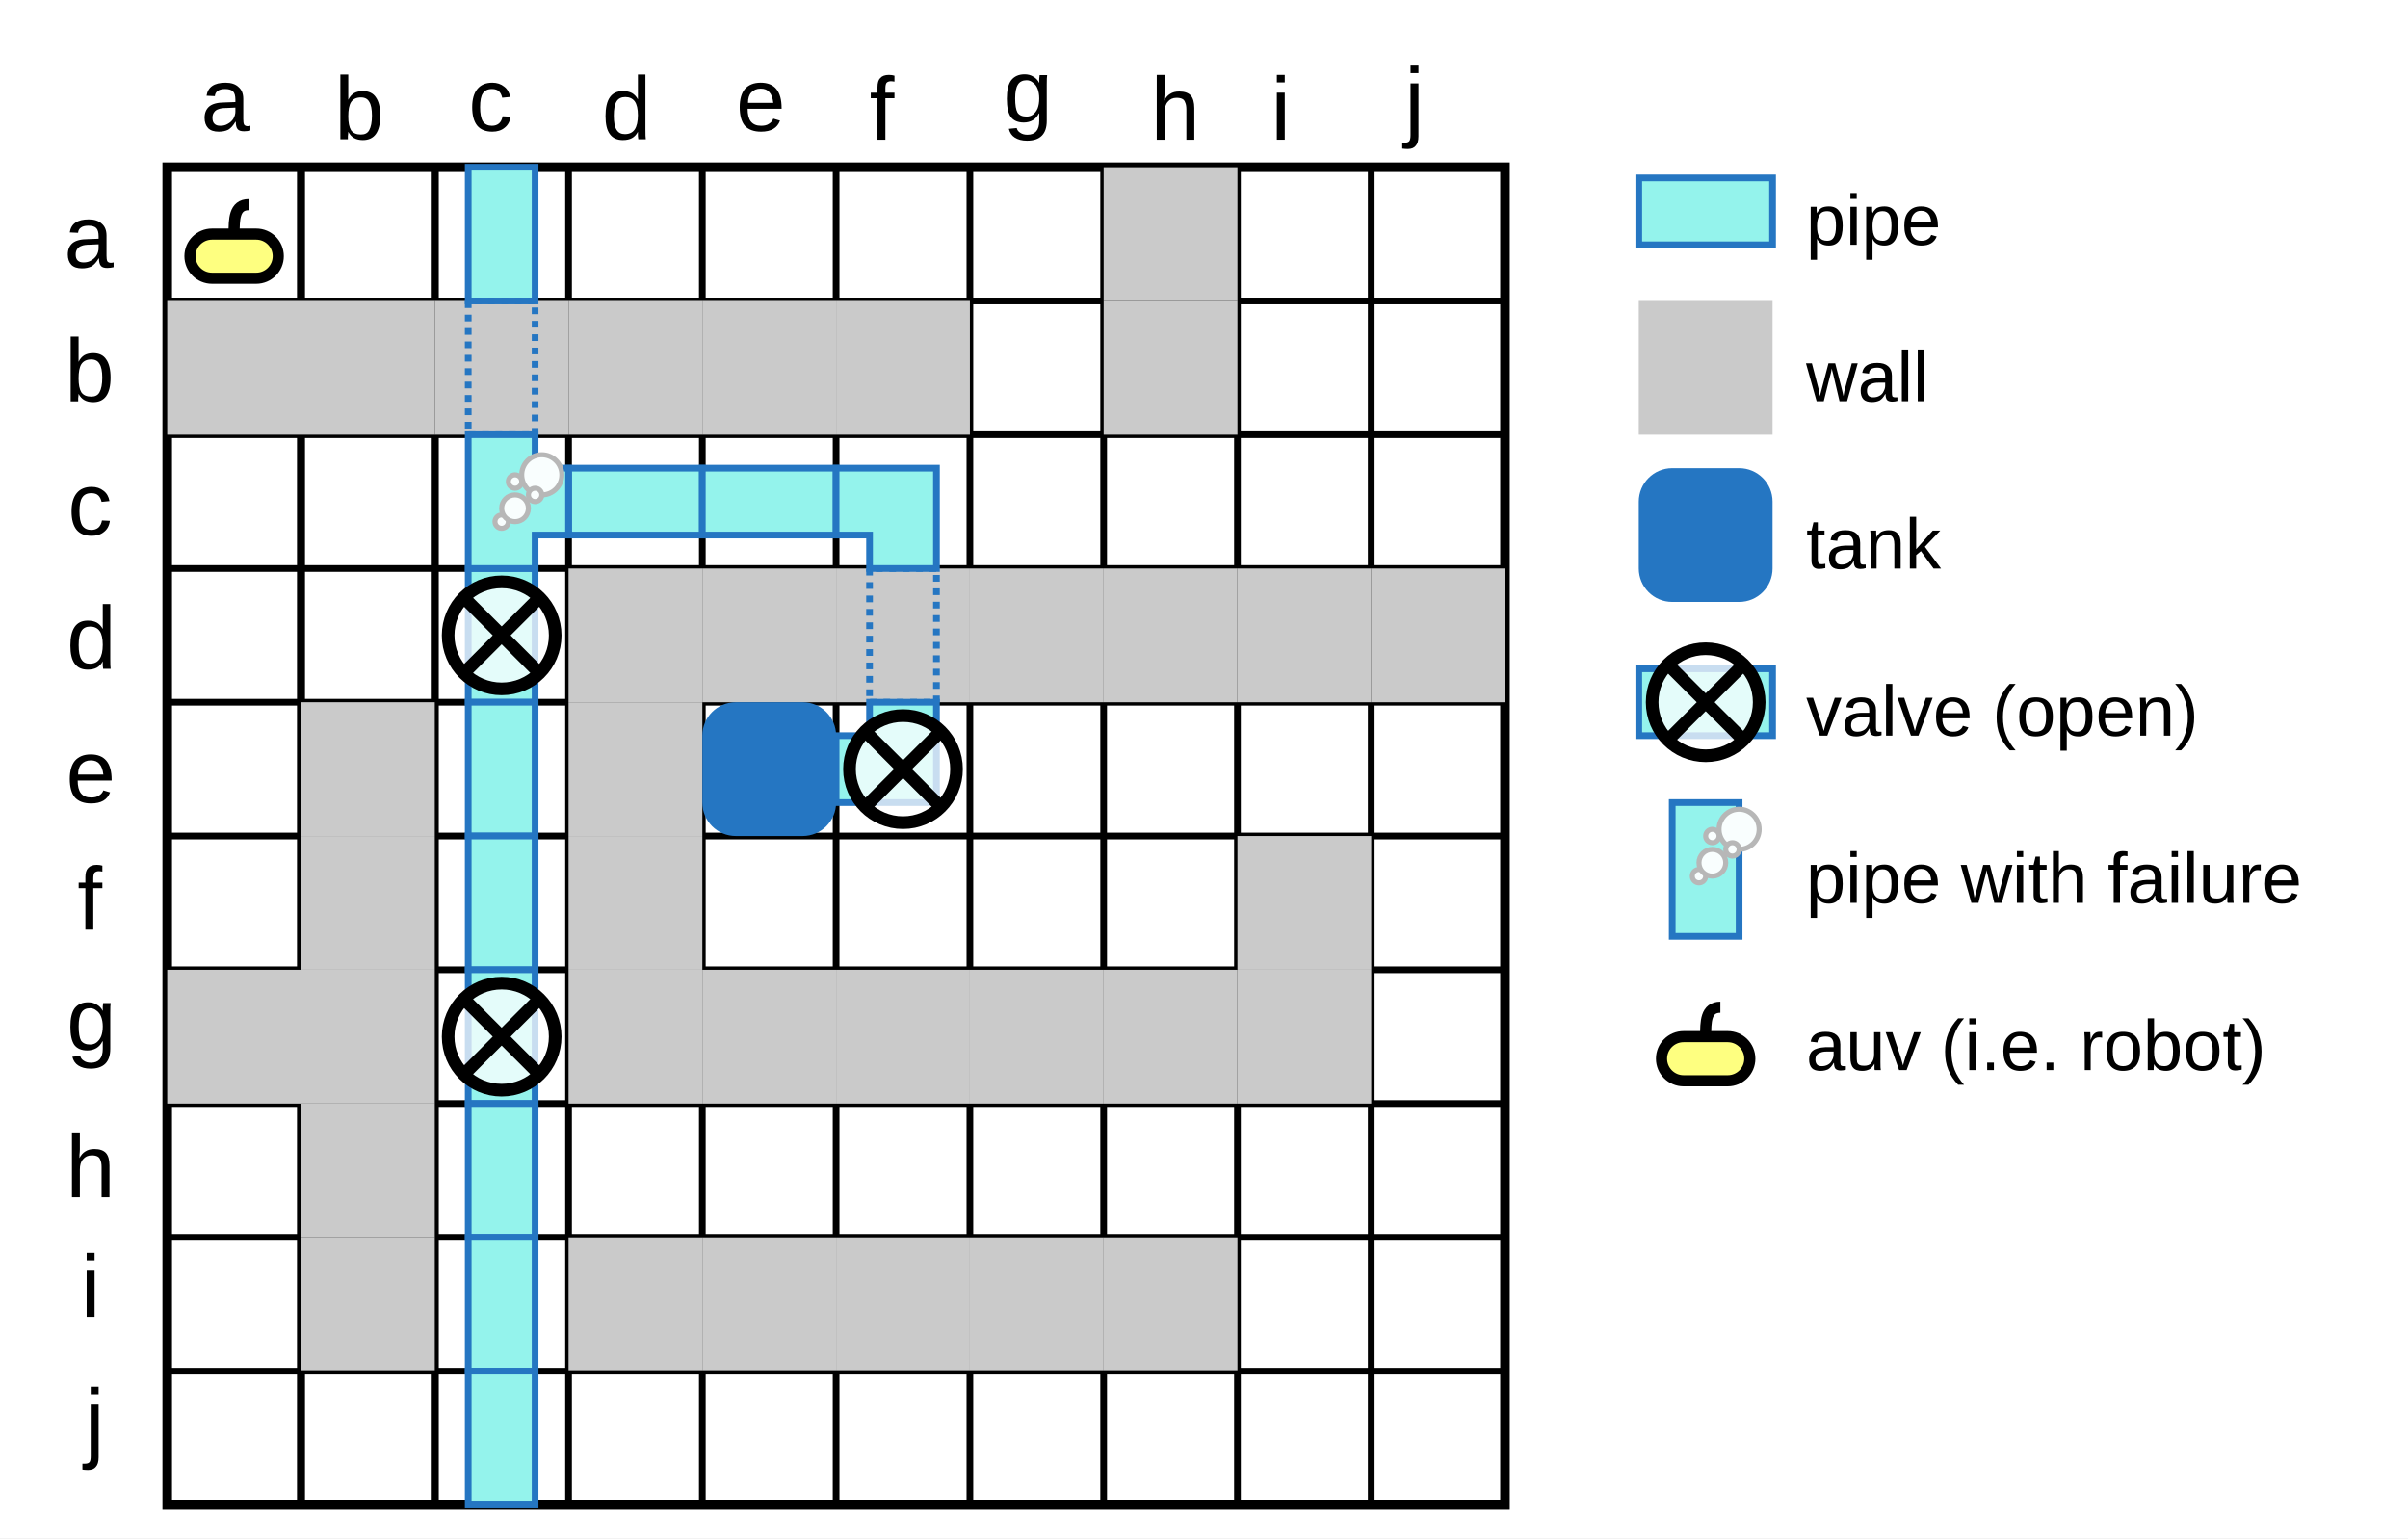
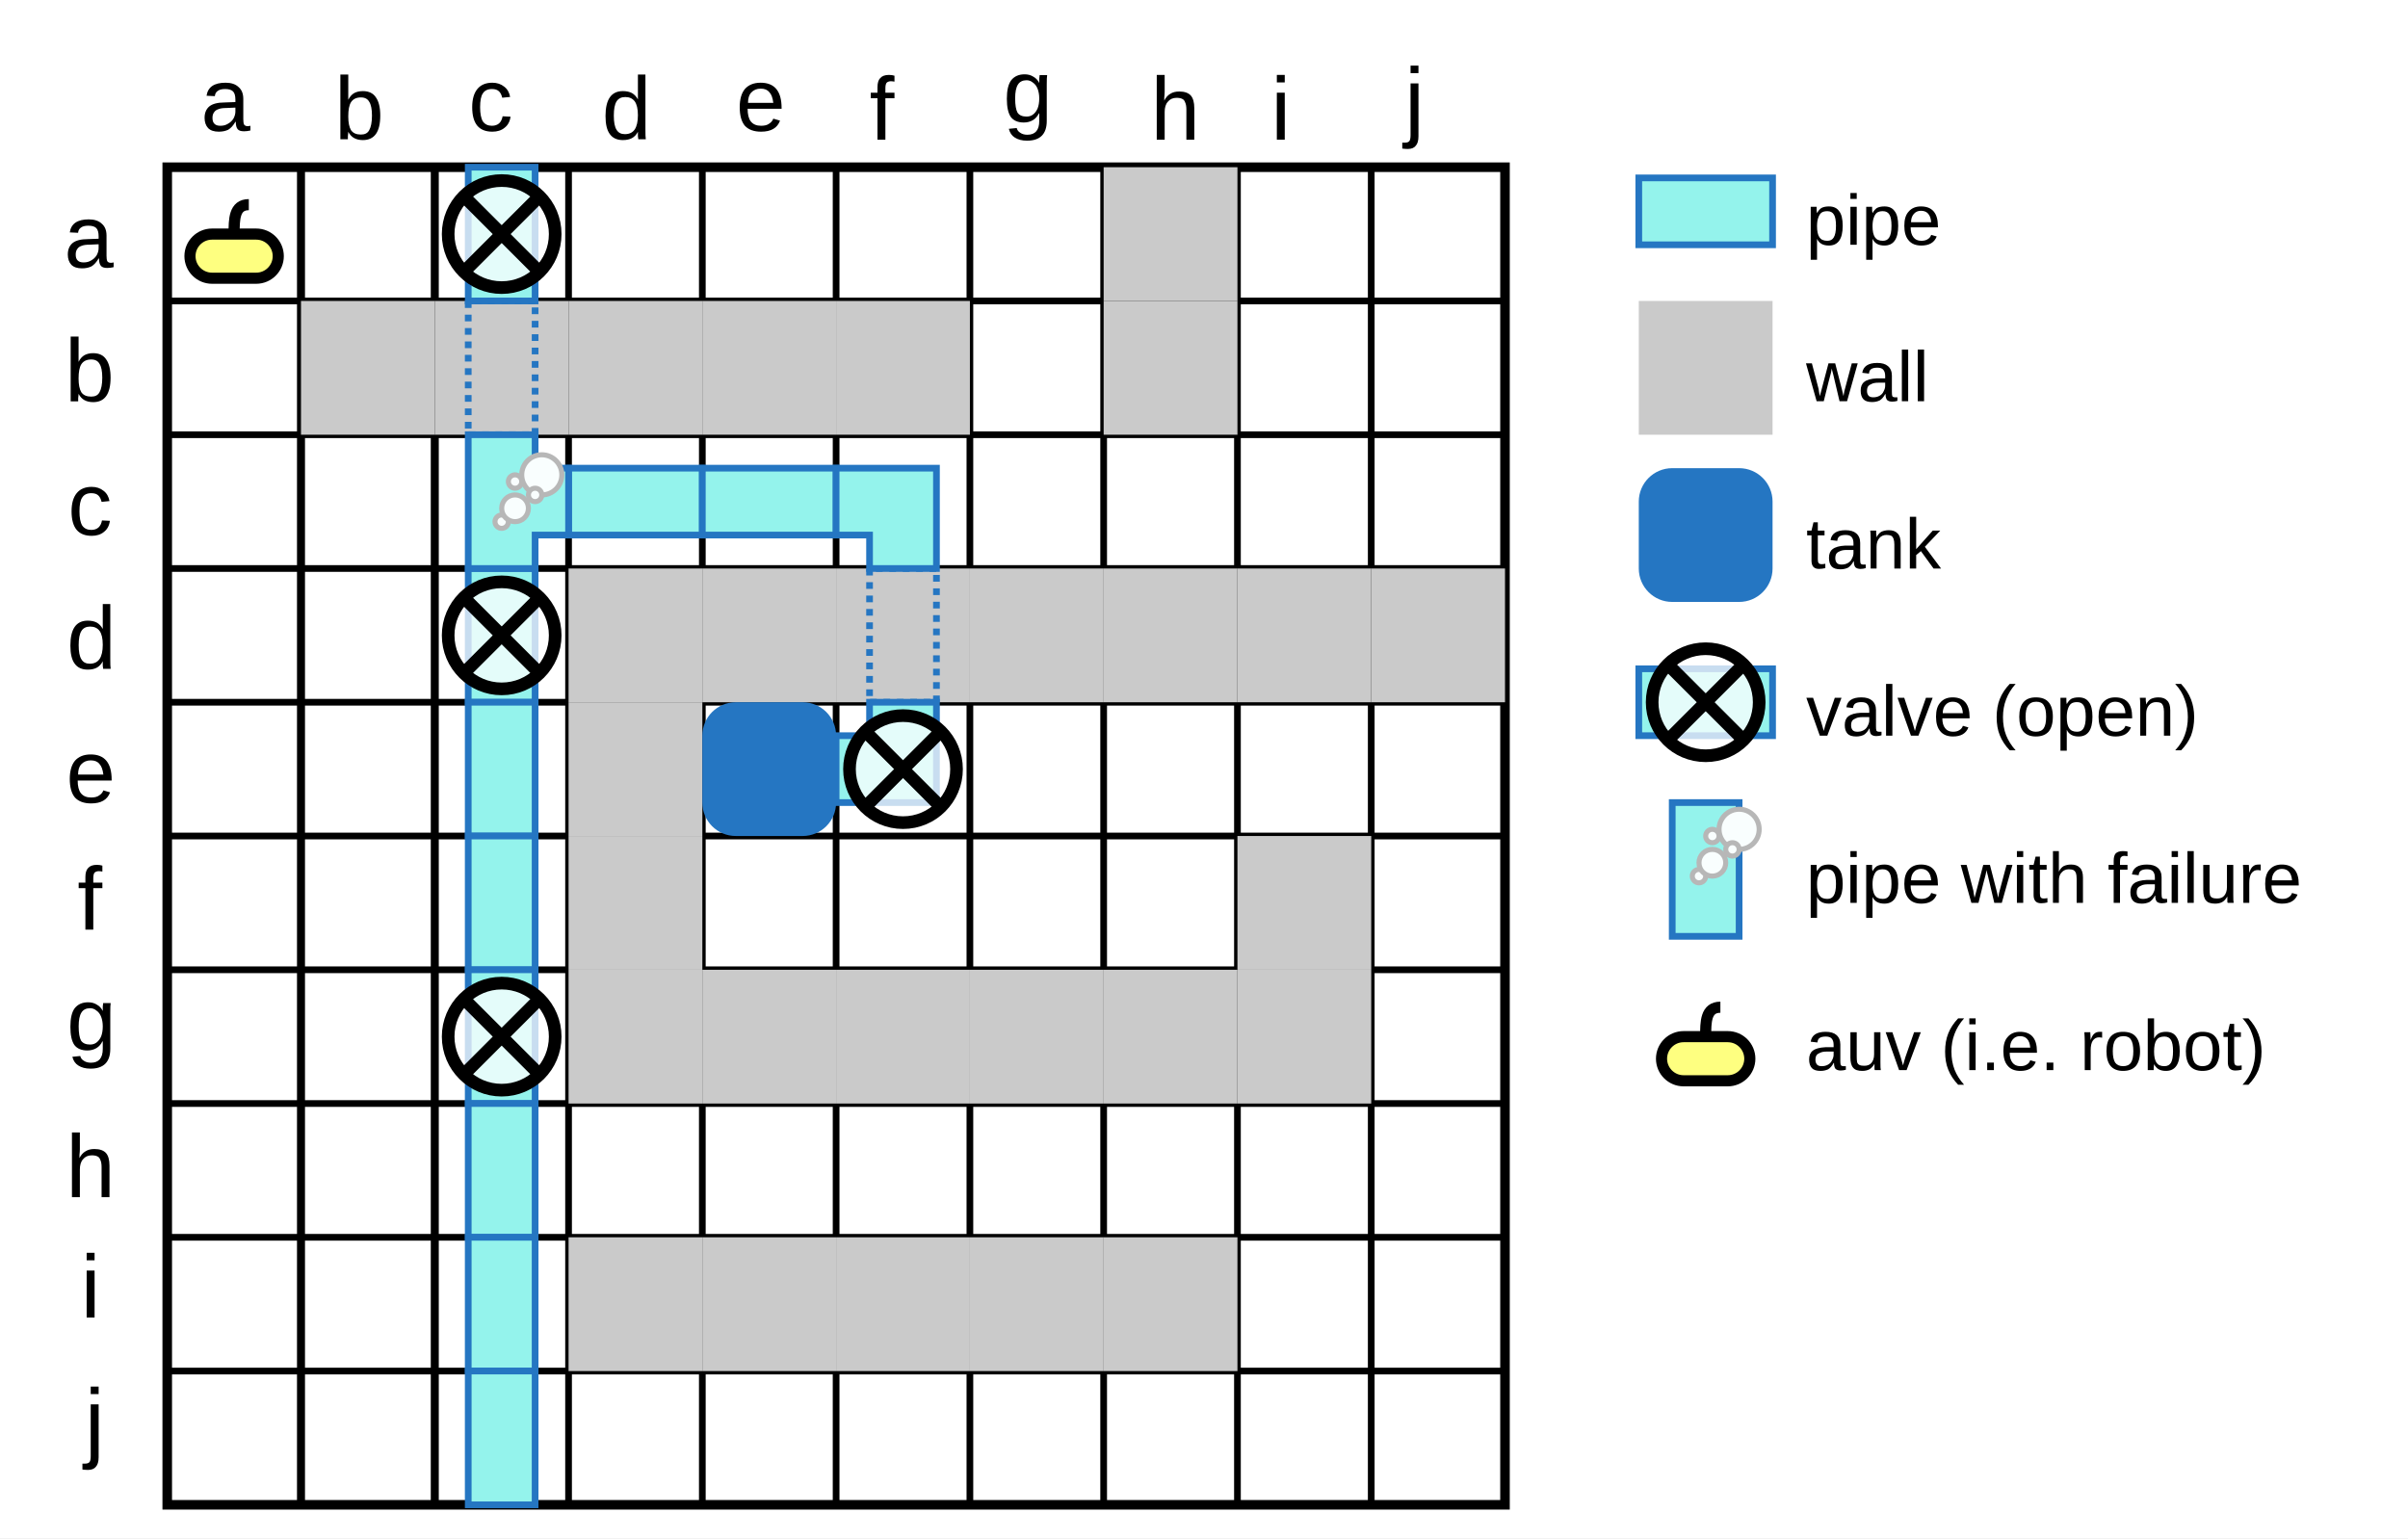
<svg xmlns="http://www.w3.org/2000/svg" width="95.25mm" height="60.854mm" viewBox="0 0 95.25 60.854" version="1.1" id="svg5">
  <defs id="defs2">
    <rect x="405" y="370" width="170" height="45" id="rect4568" />
    <linearGradient id="linearGradient8460">
      <stop style="stop-color:#b88100;stop-opacity:1;" offset="0" id="stop8458" />
    </linearGradient>
  </defs>
  <g id="layer1" transform="translate(-14.55208,-46.30208)">
    <rect style="fill:#ffffff;fill-opacity:1;stroke:none;stroke-width:0.878;stroke-linecap:round;stroke-linejoin:round;stroke-dasharray:none;stroke-opacity:1;paint-order:markers fill stroke" id="rect28141" width="95.25" height="60.854" x="14.552" y="46.302" />
    <text xml:space="preserve" style="font-size:2.822px;line-height:0.85;font-family:Arial;-inkscape-font-specification:Arial;stroke-width:0.265" x="85.99" y="82.021" id="text27966-9-7">
      <tspan style="stroke-width:0.265" x="85.99" y="82.021" id="tspan11940">pipe with failure</tspan>
    </text>
    <text xml:space="preserve" style="font-size:2.822px;line-height:0.85;font-family:Arial;-inkscape-font-specification:Arial;stroke-width:0.265" x="85.99" y="55.986" id="text27966-9-7-4">
      <tspan style="stroke-width:0.265" x="85.99" y="55.986" id="tspan11940-7">pipe</tspan>
    </text>
    <text xml:space="preserve" style="font-size:2.822px;line-height:1.25;font-family:Arial;-inkscape-font-specification:Arial;stroke-width:0.265" x="85.99" y="88.635" id="text27966-9-0">
      <tspan id="tspan27964-2-3" style="stroke-width:0.265" x="85.99" y="88.635">auv (i.e. robot)</tspan>
    </text>
    <text xml:space="preserve" style="font-size:2.822px;line-height:1.25;font-family:Arial;-inkscape-font-specification:Arial;stroke-width:0.265" x="85.99" y="62.177" id="text27966-9">
      <tspan id="tspan27964-2" style="stroke-width:0.265" x="85.99" y="62.177">wall</tspan>
    </text>
    <text xml:space="preserve" style="font-size:2.822px;line-height:1.25;font-family:Arial;-inkscape-font-specification:Arial;stroke-width:0.265" x="85.99" y="68.792" id="text27966-9-3">
      <tspan id="tspan27964-2-1" style="stroke-width:0.265" x="85.99" y="68.792">tank</tspan>
    </text>
    <text xml:space="preserve" style="font-size:2.822px;line-height:0.75;font-family:Arial;-inkscape-font-specification:Arial;stroke-width:0.265" x="85.99" y="75.406" id="text27966-9-9">
      <tspan style="stroke-width:0.265" x="85.99" y="75.406" id="tspan11938">valve (open)</tspan>
    </text>
    <g id="g432">
      <path style="fill:none;stroke:#000000;stroke-width:0.378px;stroke-linecap:butt;stroke-linejoin:miter;stroke-opacity:1" d="M 21.167,52.917 H 74.083 V 105.833 H 21.167 Z" id="path247" />
      <path style="fill:none;stroke:#000000;stroke-width:0.316px;stroke-linecap:butt;stroke-linejoin:miter;stroke-opacity:1" d="M 26.458,52.917 V 105.833 H 31.75 V 52.917" id="path249" />
      <path style="fill:none;stroke:#000000;stroke-width:0.265px;stroke-linecap:butt;stroke-linejoin:miter;stroke-opacity:1" d="m 37.042,52.917 10e-7,52.917" id="path251" />
      <path style="fill:none;stroke:#000000;stroke-width:0.265px;stroke-linecap:butt;stroke-linejoin:miter;stroke-opacity:1" d="m 47.625,52.917 10e-7,52.917" id="path251-3" />
      <path style="fill:none;stroke:#000000;stroke-width:0.265px;stroke-linecap:butt;stroke-linejoin:miter;stroke-opacity:1" d="M 58.208,52.917 V 105.833" id="path251-3-3" />
      <path style="fill:none;stroke:#000000;stroke-width:0.265px;stroke-linecap:butt;stroke-linejoin:miter;stroke-opacity:1" d="M 63.5,52.917 V 105.833" id="path251-3-3-6" />
      <path style="fill:none;stroke:#000000;stroke-width:0.265px;stroke-linecap:butt;stroke-linejoin:miter;stroke-opacity:1" d="M 68.792,52.917 V 105.833" id="path251-3-3-7" />
      <path style="fill:none;stroke:#000000;stroke-width:0.265px;stroke-linecap:butt;stroke-linejoin:miter;stroke-opacity:1" d="M 42.333,52.917 V 105.833" id="path253" />
      <path style="fill:none;stroke:#000000;stroke-width:0.265px;stroke-linecap:butt;stroke-linejoin:miter;stroke-opacity:1" d="M 21.167,58.208 H 74.083" id="path255" />
      <path style="fill:none;stroke:#000000;stroke-width:0.265px;stroke-linecap:butt;stroke-linejoin:miter;stroke-opacity:1" d="m 74.083,63.5 -52.917,-10e-7" id="path257" />
      <path style="fill:none;stroke:#000000;stroke-width:0.265px;stroke-linecap:butt;stroke-linejoin:miter;stroke-opacity:1" d="m 21.167,68.792 52.917,10e-7" id="path259" />
      <path style="fill:none;stroke:#000000;stroke-width:0.265px;stroke-linecap:butt;stroke-linejoin:miter;stroke-opacity:1" d="m 74.083,74.083 -52.917,-10e-7" id="path261" />
      <path style="fill:none;stroke:#000000;stroke-width:0.265px;stroke-linecap:butt;stroke-linejoin:miter;stroke-opacity:1" d="M 74.083,84.667 H 21.167" id="path261-5" />
      <path style="fill:none;stroke:#000000;stroke-width:0.265px;stroke-linecap:butt;stroke-linejoin:miter;stroke-opacity:1" d="M 74.083,89.958 H 21.167" id="path261-5-5" />
      <path style="fill:none;stroke:#000000;stroke-width:0.265px;stroke-linecap:butt;stroke-linejoin:miter;stroke-opacity:1" d="M 74.083,95.25 H 21.167" id="path261-5-3" />
      <path style="fill:none;stroke:#000000;stroke-width:0.265px;stroke-linecap:butt;stroke-linejoin:miter;stroke-opacity:1" d="M 74.083,100.542 H 21.167" id="path261-5-56" />
      <path style="fill:none;stroke:#000000;stroke-width:0.265px;stroke-linecap:butt;stroke-linejoin:miter;stroke-opacity:1" d="M 74.083,79.375 H 21.167" id="path261-7" />
    </g>
    <text xml:space="preserve" style="font-size:3.528px;line-height:1.25;font-family:Arial;-inkscape-font-specification:Arial;stroke-width:0.265" x="22.49" y="51.481" id="text5800">
      <tspan id="tspan5798" style="stroke-width:0.265" x="22.49" y="51.481">a</tspan>
    </text>
    <text xml:space="preserve" style="font-size:3.528px;line-height:1.25;font-family:Arial;-inkscape-font-specification:Arial;stroke-width:0.265" x="27.781" y="51.81" id="text5804">
      <tspan id="tspan5802" style="stroke-width:0.265" x="27.781" y="51.81">b</tspan>
    </text>
    <text xml:space="preserve" style="font-size:3.528px;line-height:1.25;font-family:Arial;-inkscape-font-specification:Arial;stroke-width:0.265" x="33.073" y="51.481" id="text5808">
      <tspan id="tspan5806" style="stroke-width:0.265" x="33.073" y="51.481">c</tspan>
    </text>
    <text xml:space="preserve" style="font-size:3.528px;line-height:1.25;font-family:Arial;-inkscape-font-specification:Arial;stroke-width:0.265" x="38.365" y="51.81" id="text5812">
      <tspan id="tspan5810" style="stroke-width:0.265" x="38.365" y="51.81">d</tspan>
    </text>
    <text xml:space="preserve" style="font-size:3.528px;line-height:1.25;font-family:Arial;-inkscape-font-specification:Arial;stroke-width:0.265" x="43.656" y="51.481" id="text5816">
      <tspan id="tspan5814" style="stroke-width:0.265" x="43.656" y="51.481">e</tspan>
    </text>
    <text xml:space="preserve" style="font-size:3.528px;line-height:1.25;font-family:Arial;-inkscape-font-specification:Arial;stroke-width:0.265" x="48.948" y="51.826" id="text5816-3">
      <tspan id="tspan5814-5" style="stroke-width:0.265" x="48.948" y="51.826">f</tspan>
    </text>
    <text xml:space="preserve" style="font-size:3.528px;line-height:1.25;font-family:Arial;-inkscape-font-specification:Arial;stroke-width:0.265" x="54.24" y="51.13" id="text5816-6">
      <tspan id="tspan5814-2" style="stroke-width:0.265" x="54.24" y="51.13">g</tspan>
    </text>
    <text xml:space="preserve" style="font-size:3.528px;line-height:1.25;font-family:Arial;-inkscape-font-specification:Arial;stroke-width:0.265" x="17.618" y="83.079" id="text5816-9">
      <tspan id="tspan5814-1" style="stroke-width:0.265" x="17.618" y="83.079">f</tspan>
    </text>
    <text xml:space="preserve" style="font-size:3.528px;line-height:1.25;font-family:Arial;-inkscape-font-specification:Arial;stroke-width:0.265" x="17.194" y="87.842" id="text5816-2">
      <tspan id="tspan5814-7" style="stroke-width:0.265" x="17.194" y="87.842">g</tspan>
    </text>
    <text xml:space="preserve" style="font-size:3.528px;line-height:1.25;font-family:Arial;-inkscape-font-specification:Arial;stroke-width:0.265" x="17.147" y="93.662" id="text5816-2-2">
      <tspan id="tspan5814-7-9" style="stroke-width:0.265" x="17.147" y="93.662">h</tspan>
    </text>
    <text xml:space="preserve" style="font-size:3.528px;line-height:1.25;font-family:Arial;-inkscape-font-specification:Arial;stroke-width:0.265" x="60.06" y="51.827" id="text5816-2-2-9">
      <tspan id="tspan5814-7-9-3" style="stroke-width:0.265" x="60.06" y="51.827">h</tspan>
    </text>
    <text xml:space="preserve" style="font-size:3.528px;line-height:1.25;font-family:Arial;-inkscape-font-specification:Arial;stroke-width:0.265" x="64.823" y="51.827" id="text5816-2-2-6">
      <tspan id="tspan5814-7-9-0" style="stroke-width:0.265" x="64.823" y="51.827">i</tspan>
    </text>
    <text xml:space="preserve" style="font-size:3.528px;line-height:1.25;font-family:Arial;-inkscape-font-specification:Arial;stroke-width:0.265" x="70.115" y="51.461" id="text5816-2-2-62">
      <tspan id="tspan5814-7-9-6" style="stroke-width:0.265" x="70.115" y="51.461">j</tspan>
    </text>
    <text xml:space="preserve" style="font-size:3.528px;line-height:1.25;font-family:Arial;-inkscape-font-specification:Arial;stroke-width:0.265" x="17.745" y="98.425" id="text5816-2-1">
      <tspan id="tspan5814-7-2" style="stroke-width:0.265" x="17.745" y="98.425">i</tspan>
    </text>
    <text xml:space="preserve" style="font-size:3.528px;line-height:1.25;font-family:Arial;-inkscape-font-specification:Arial;stroke-width:0.265" x="17.906" y="103.717" id="text5816-2-7">
      <tspan id="tspan5814-7-0" style="stroke-width:0.265" x="17.906" y="103.717">j</tspan>
    </text>
    <text xml:space="preserve" style="font-size:3.528px;line-height:1.25;font-family:Arial;-inkscape-font-specification:Arial;stroke-width:0.265" x="17.08" y="56.885" id="text5820">
      <tspan id="tspan5818" style="stroke-width:0.265" x="17.08" y="56.885">a</tspan>
    </text>
    <text xml:space="preserve" style="font-size:3.528px;line-height:1.25;font-family:Arial;-inkscape-font-specification:Arial;stroke-width:0.265" x="17.115" y="62.177" id="text5824">
      <tspan id="tspan5822" style="stroke-width:0.265" x="17.115" y="62.177">b</tspan>
    </text>
    <text xml:space="preserve" style="font-size:3.528px;line-height:1.25;font-family:Arial;-inkscape-font-specification:Arial;stroke-width:0.265" x="17.225" y="67.469" id="text5828">
      <tspan id="tspan5826" style="stroke-width:0.265" x="17.225" y="67.469">c</tspan>
    </text>
    <text xml:space="preserve" style="font-size:3.528px;line-height:1.25;font-family:Arial;-inkscape-font-specification:Arial;stroke-width:0.265" x="17.194" y="72.76" id="text5832">
      <tspan id="tspan5830" style="stroke-width:0.265" x="17.194" y="72.76">d</tspan>
    </text>
    <text xml:space="preserve" style="font-size:3.528px;line-height:1.25;font-family:Arial;-inkscape-font-specification:Arial;stroke-width:0.265" x="17.158" y="78.052" id="text5836">
      <tspan id="tspan5834" style="stroke-width:0.265" x="17.158" y="78.052">e</tspan>
    </text>
    <path style="fill:none;stroke:#000000;stroke-width:0.265px;stroke-linecap:butt;stroke-linejoin:miter;stroke-opacity:1" d="m 52.917,52.917 10e-7,52.917 m 5.205,-3.64" id="path251-6" />
    <g id="g3854" transform="matrix(0.4399999,0,0,0.4399999,-7.619992,27.62251)">
      <rect style="opacity:1;fill:#feff80;fill-opacity:1;stroke:#000000;stroke-width:1;stroke-linecap:round;stroke-linejoin:round;stroke-opacity:1;paint-order:markers fill stroke" id="rect1494" width="7.938" height="3.969" x="67.469" y="63.5" ry="1.984" />
      <path style="fill:none;stroke:#000000;stroke-width:1;stroke-linecap:butt;stroke-linejoin:miter;stroke-dasharray:none;stroke-opacity:1" d="m 71.437,63.5 c 0,-1.323 10e-7,-2.646 1.323,-2.646 l 10e-7,10e-7" id="path3850" />
    </g>
    <g id="g3854-9" transform="matrix(0.4399999,0,0,0.4399999,50.58835,59.37251)">
      <rect style="opacity:1;fill:#feff80;fill-opacity:1;stroke:#000000;stroke-width:1;stroke-linecap:round;stroke-linejoin:round;stroke-opacity:1;paint-order:markers fill stroke" id="rect1494-7" width="7.938" height="3.969" x="67.469" y="63.5" ry="1.984" />
      <path style="fill:none;stroke:#000000;stroke-width:1;stroke-linecap:butt;stroke-linejoin:miter;stroke-dasharray:none;stroke-opacity:1" d="m 71.437,63.5 c 0,-1.323 10e-7,-2.646 1.323,-2.646 l 10e-7,10e-7" id="path3850-3" />
    </g>
    <rect style="fill:#2576c2;fill-opacity:1;stroke:none;stroke-width:1;stroke-linecap:round;stroke-linejoin:round;stroke-dasharray:none;stroke-opacity:1;paint-order:markers fill stroke" id="rect3856-0-5-3" width="5.292" height="5.292" x="1.323" y="88.635" ry="1.323" />
    <rect style="fill:#2576c2;fill-opacity:1;stroke:none;stroke-width:1;stroke-linecap:round;stroke-linejoin:round;stroke-dasharray:none;stroke-opacity:1;paint-order:markers fill stroke" id="rect3856-0-5-6-6" width="5.292" height="5.292" x="79.375" y="64.823" ry="1.323" />
    <rect style="fill:#cacaca;fill-opacity:1;stroke:none;stroke-width:1;stroke-linecap:round;stroke-linejoin:round;stroke-dasharray:none;stroke-opacity:1;paint-order:markers fill stroke" id="rect3856-06" width="5.292" height="5.292" x="-9.26" y="62.177" />
-     <rect style="fill:#cacaca;fill-opacity:1;stroke:none;stroke-width:1;stroke-linecap:round;stroke-linejoin:round;stroke-dasharray:none;stroke-opacity:1;paint-order:markers fill stroke" id="rect3856-06-5" width="5.292" height="5.292" x="26.458" y="95.25" />
-     <rect style="fill:#cacaca;fill-opacity:1;stroke:none;stroke-width:1;stroke-linecap:round;stroke-linejoin:round;stroke-dasharray:none;stroke-opacity:1;paint-order:markers fill stroke" id="rect3856-06-5-7" width="5.292" height="5.292" x="21.167" y="84.667" />
-     <rect style="fill:#cacaca;fill-opacity:1;stroke:none;stroke-width:1;stroke-linecap:round;stroke-linejoin:round;stroke-dasharray:none;stroke-opacity:1;paint-order:markers fill stroke" id="rect3856-06-5-1" width="5.292" height="5.292" x="26.458" y="89.958" />
-     <rect style="fill:#cacaca;fill-opacity:1;stroke:none;stroke-width:1;stroke-linecap:round;stroke-linejoin:round;stroke-dasharray:none;stroke-opacity:1;paint-order:markers fill stroke" id="rect3856-06-5-72" width="5.292" height="5.292" x="26.458" y="84.667" />
-     <rect style="fill:#cacaca;fill-opacity:1;stroke:none;stroke-width:1;stroke-linecap:round;stroke-linejoin:round;stroke-dasharray:none;stroke-opacity:1;paint-order:markers fill stroke" id="rect3856-06-5-722" width="5.292" height="5.292" x="26.458" y="79.375" />
-     <rect style="fill:#cacaca;fill-opacity:1;stroke:none;stroke-width:1;stroke-linecap:round;stroke-linejoin:round;stroke-dasharray:none;stroke-opacity:1;paint-order:markers fill stroke" id="rect3856-06-5-6" width="5.292" height="5.292" x="26.458" y="74.083" />
-     <rect style="fill:#cacaca;fill-opacity:1;stroke:none;stroke-width:1;stroke-linecap:round;stroke-linejoin:round;stroke-dasharray:none;stroke-opacity:1;paint-order:markers fill stroke" id="rect3856-06-5-10" width="5.292" height="5.292" x="21.167" y="58.208" />
    <rect style="fill:#cacaca;fill-opacity:1;stroke:none;stroke-width:1;stroke-linecap:round;stroke-linejoin:round;stroke-dasharray:none;stroke-opacity:1;paint-order:markers fill stroke" id="rect3856-06-5-61" width="5.292" height="5.292" x="26.458" y="58.208" />
    <rect style="fill:#cacaca;fill-opacity:1;stroke:none;stroke-width:1;stroke-linecap:round;stroke-linejoin:round;stroke-dasharray:none;stroke-opacity:1;paint-order:markers fill stroke" id="rect3856-06-5-5" width="5.292" height="5.292" x="31.75" y="58.208" />
    <rect style="fill:#cacaca;fill-opacity:1;stroke:none;stroke-width:1;stroke-linecap:round;stroke-linejoin:round;stroke-dasharray:none;stroke-opacity:1;paint-order:markers fill stroke" id="rect3856-06-5-9" width="5.292" height="5.292" x="37.042" y="58.208" />
    <rect style="fill:#cacaca;fill-opacity:1;stroke:none;stroke-width:1;stroke-linecap:round;stroke-linejoin:round;stroke-dasharray:none;stroke-opacity:1;paint-order:markers fill stroke" id="rect3856-06-5-4" width="5.292" height="5.292" x="42.333" y="58.208" />
    <rect style="fill:#cacaca;fill-opacity:1;stroke:none;stroke-width:1;stroke-linecap:round;stroke-linejoin:round;stroke-dasharray:none;stroke-opacity:1;paint-order:markers fill stroke" id="rect3856-06-5-90" width="5.292" height="5.292" x="47.625" y="58.208" />
    <rect style="fill:#cacaca;fill-opacity:1;stroke:none;stroke-width:1;stroke-linecap:round;stroke-linejoin:round;stroke-dasharray:none;stroke-opacity:1;paint-order:markers fill stroke" id="rect3856-06-5-91" width="5.292" height="5.292" x="58.208" y="52.917" />
    <rect style="fill:#cacaca;fill-opacity:1;stroke:none;stroke-width:1;stroke-linecap:round;stroke-linejoin:round;stroke-dasharray:none;stroke-opacity:1;paint-order:markers fill stroke" id="rect3856-06-5-77" width="5.292" height="5.292" x="58.208" y="58.208" />
    <rect style="fill:#cacaca;fill-opacity:1;stroke:none;stroke-width:1;stroke-linecap:round;stroke-linejoin:round;stroke-dasharray:none;stroke-opacity:1;paint-order:markers fill stroke" id="rect3856-06-5-11" width="5.292" height="5.292" x="68.792" y="68.792" />
    <rect style="fill:#cacaca;fill-opacity:1;stroke:none;stroke-width:1;stroke-linecap:round;stroke-linejoin:round;stroke-dasharray:none;stroke-opacity:1;paint-order:markers fill stroke" id="rect3856-06-5-59" width="5.292" height="5.292" x="63.5" y="68.792" />
    <rect style="fill:#cacaca;fill-opacity:1;stroke:none;stroke-width:1;stroke-linecap:round;stroke-linejoin:round;stroke-dasharray:none;stroke-opacity:1;paint-order:markers fill stroke" id="rect3856-06-5-776" width="5.292" height="5.292" x="58.208" y="68.792" />
    <rect style="fill:#cacaca;fill-opacity:1;stroke:none;stroke-width:1;stroke-linecap:round;stroke-linejoin:round;stroke-dasharray:none;stroke-opacity:1;paint-order:markers fill stroke" id="rect3856-06-5-73" width="5.292" height="5.292" x="52.917" y="68.792" />
    <rect style="fill:#cacaca;fill-opacity:1;stroke:none;stroke-width:1;stroke-linecap:round;stroke-linejoin:round;stroke-dasharray:none;stroke-opacity:1;paint-order:markers fill stroke" id="rect3856-06-5-65" width="5.292" height="5.292" x="47.625" y="68.792" />
    <rect style="fill:#cacaca;fill-opacity:1;stroke:none;stroke-width:1;stroke-linecap:round;stroke-linejoin:round;stroke-dasharray:none;stroke-opacity:1;paint-order:markers fill stroke" id="rect3856-06-5-63" width="5.292" height="5.292" x="42.333" y="68.792" />
    <rect style="fill:#cacaca;fill-opacity:1;stroke:none;stroke-width:1;stroke-linecap:round;stroke-linejoin:round;stroke-dasharray:none;stroke-opacity:1;paint-order:markers fill stroke" id="rect3856-06-5-94" width="5.292" height="5.292" x="37.042" y="68.792" />
    <rect style="fill:#cacaca;fill-opacity:1;stroke:none;stroke-width:1;stroke-linecap:round;stroke-linejoin:round;stroke-dasharray:none;stroke-opacity:1;paint-order:markers fill stroke" id="rect3856-06-5-8" width="5.292" height="5.292" x="37.042" y="74.083" />
    <rect style="fill:#cacaca;fill-opacity:1;stroke:none;stroke-width:1;stroke-linecap:round;stroke-linejoin:round;stroke-dasharray:none;stroke-opacity:1;paint-order:markers fill stroke" id="rect3856-06-5-12" width="5.292" height="5.292" x="37.042" y="79.375" />
    <rect style="fill:#cacaca;fill-opacity:1;stroke:none;stroke-width:1;stroke-linecap:round;stroke-linejoin:round;stroke-dasharray:none;stroke-opacity:1;paint-order:markers fill stroke" id="rect3856-06-5-93" width="5.292" height="5.292" x="37.042" y="84.667" />
    <rect style="fill:#cacaca;fill-opacity:1;stroke:none;stroke-width:1;stroke-linecap:round;stroke-linejoin:round;stroke-dasharray:none;stroke-opacity:1;paint-order:markers fill stroke" id="rect3856-06-5-908" width="5.292" height="5.292" x="42.333" y="84.667" />
    <rect style="fill:#cacaca;fill-opacity:1;stroke:none;stroke-width:1;stroke-linecap:round;stroke-linejoin:round;stroke-dasharray:none;stroke-opacity:1;paint-order:markers fill stroke" id="rect3856-06-5-85" width="5.292" height="5.292" x="47.625" y="84.667" />
    <rect style="fill:#cacaca;fill-opacity:1;stroke:none;stroke-width:1;stroke-linecap:round;stroke-linejoin:round;stroke-dasharray:none;stroke-opacity:1;paint-order:markers fill stroke" id="rect3856-06-5-0" width="5.292" height="5.292" x="52.917" y="84.667" />
    <rect style="fill:#cacaca;fill-opacity:1;stroke:none;stroke-width:1;stroke-linecap:round;stroke-linejoin:round;stroke-dasharray:none;stroke-opacity:1;paint-order:markers fill stroke" id="rect3856-06-5-96" width="5.292" height="5.292" x="58.208" y="84.667" />
    <rect style="fill:#cacaca;fill-opacity:1;stroke:none;stroke-width:1;stroke-linecap:round;stroke-linejoin:round;stroke-dasharray:none;stroke-opacity:1;paint-order:markers fill stroke" id="rect3856-06-5-3" width="5.292" height="5.292" x="63.5" y="84.667" />
    <rect style="fill:#cacaca;fill-opacity:1;stroke:none;stroke-width:1;stroke-linecap:round;stroke-linejoin:round;stroke-dasharray:none;stroke-opacity:1;paint-order:markers fill stroke" id="rect3856-06-5-856" width="5.292" height="5.292" x="63.5" y="79.375" />
    <rect style="fill:#cacaca;fill-opacity:1;stroke:none;stroke-width:1;stroke-linecap:round;stroke-linejoin:round;stroke-dasharray:none;stroke-opacity:1;paint-order:markers fill stroke" id="rect3856-06-5-115" width="5.292" height="5.292" x="37.042" y="95.25" />
    <rect style="fill:#cacaca;fill-opacity:1;stroke:none;stroke-width:1;stroke-linecap:round;stroke-linejoin:round;stroke-dasharray:none;stroke-opacity:1;paint-order:markers fill stroke" id="rect3856-06-5-98" width="5.292" height="5.292" x="42.333" y="95.25" />
    <rect style="fill:#cacaca;fill-opacity:1;stroke:none;stroke-width:1;stroke-linecap:round;stroke-linejoin:round;stroke-dasharray:none;stroke-opacity:1;paint-order:markers fill stroke" id="rect3856-06-5-48" width="5.292" height="5.292" x="47.625" y="95.25" />
    <rect style="fill:#cacaca;fill-opacity:1;stroke:none;stroke-width:1;stroke-linecap:round;stroke-linejoin:round;stroke-dasharray:none;stroke-opacity:1;paint-order:markers fill stroke" id="rect3856-06-5-103" width="5.292" height="5.292" x="52.917" y="95.25" />
    <rect style="fill:#cacaca;fill-opacity:1;stroke:none;stroke-width:1;stroke-linecap:round;stroke-linejoin:round;stroke-dasharray:none;stroke-opacity:1;paint-order:markers fill stroke" id="rect3856-06-5-04" width="5.292" height="5.292" x="58.208" y="95.25" />
    <rect style="fill:#cacaca;fill-opacity:1;stroke:none;stroke-width:1;stroke-linecap:round;stroke-linejoin:round;stroke-dasharray:none;stroke-opacity:1;paint-order:markers fill stroke" id="rect3856-2" width="5.292" height="5.292" x="79.375" y="58.208" />
    <path style="fill:#94f3ec;fill-opacity:1;stroke:#2576c2;stroke-width:0.265px;stroke-linecap:butt;stroke-linejoin:miter;stroke-opacity:1" d="m -3.969,88.635 v -5.292 h -2.646 v 5.292 z" id="path1163-2" />
    <path style="fill:#94f3ec;fill-opacity:1;stroke:#2576c2;stroke-width:0.265px;stroke-linecap:butt;stroke-linejoin:miter;stroke-opacity:1" d="m 1.323,78.052 v -5.292 h -2.646 v 5.292 z" id="path1163-2-0" />
    <path style="fill:#94f3ec;fill-opacity:1;stroke:#2576c2;stroke-width:0.265px;stroke-linecap:butt;stroke-linejoin:miter;stroke-opacity:1" d="M 35.719,58.208 V 52.917 H 33.073 V 58.208 Z" id="path1163-2-0-4" />
    <path style="fill:#94f3ec;fill-opacity:1;stroke:#2576c2;stroke-width:0.265px;stroke-linecap:butt;stroke-linejoin:miter;stroke-opacity:1" d="M 35.719,74.083 V 68.792 H 33.073 V 74.083 Z" id="path1163-2-0-7" />
    <path style="fill:#94f3ec;fill-opacity:1;stroke:#2576c2;stroke-width:0.265px;stroke-linecap:butt;stroke-linejoin:miter;stroke-opacity:1" d="M 35.719,79.375 V 74.083 h -2.646 v 5.292 z" id="path1163-2-0-6" />
    <path style="fill:#94f3ec;fill-opacity:1;stroke:#2576c2;stroke-width:0.265px;stroke-linecap:butt;stroke-linejoin:miter;stroke-opacity:1" d="M 11.906,60.854 H 6.615 v 2.646 H 11.906 Z" id="path1163-7" />
    <path style="fill:#94f3ec;fill-opacity:1;stroke:#2576c2;stroke-width:0.265px;stroke-linecap:butt;stroke-linejoin:miter;stroke-opacity:1" d="m 42.333,64.823 h -5.292 v 2.646 h 5.292 z" id="path1163-7-1" />
    <path style="fill:#94f3ec;fill-opacity:1;stroke:#2576c2;stroke-width:0.265px;stroke-linecap:butt;stroke-linejoin:miter;stroke-opacity:1" d="m 47.625,64.823 h -5.292 v 2.646 H 47.625 Z" id="path1163-7-7" />
    <path style="fill:#94f3ec;fill-opacity:1;stroke:#2576c2;stroke-width:0.265px;stroke-linecap:butt;stroke-linejoin:miter;stroke-opacity:1" d="m 84.667,53.34 h -5.292 v 2.646 h 5.292 z" id="path1163-7-5" />
    <path style="fill:none;fill-opacity:1;stroke:#2576c2;stroke-width:0.265;stroke-linecap:butt;stroke-linejoin:miter;stroke-dasharray:0.265, 0.265;stroke-dashoffset:0;stroke-opacity:1" d="m 1.323,68.792 v -5.292 h -2.646 v 5.292 z" id="path1163-7-0" />
    <path style="fill:none;fill-opacity:1;stroke:#2576c2;stroke-width:0.265;stroke-linecap:butt;stroke-linejoin:miter;stroke-dasharray:0.265, 0.265;stroke-dashoffset:0;stroke-opacity:1" d="M 35.719,63.5 V 58.208 h -2.646 v 5.292 z" id="path1163-7-0-3" />
    <path style="fill:none;fill-opacity:1;stroke:#2576c2;stroke-width:0.265;stroke-linecap:butt;stroke-linejoin:miter;stroke-dasharray:0.265, 0.265;stroke-dashoffset:0;stroke-opacity:1" d="m 51.594,74.083 v -5.292 h -2.646 v 5.292 z" id="path1163-7-0-8" />
    <path style="fill:#94f3ec;fill-opacity:1;stroke:#2576c2;stroke-width:0.265px;stroke-linecap:butt;stroke-linejoin:miter;stroke-opacity:1" d="m 84.667,72.76 h -5.292 v 2.646 h 5.292 z" id="path1163-1" />
    <g id="g1761-5" style="fill:#ffffff;fill-opacity:0.75;stroke-width:0.5;stroke-dasharray:none" transform="translate(42.33335,13.22917)">
      <ellipse style="fill:#ffffff;fill-opacity:0.75;stroke:#000000;stroke-width:0.5;stroke-linecap:round;stroke-linejoin:round;stroke-dasharray:none;stroke-opacity:1;paint-order:markers fill stroke" id="path1742-5" cx="39.688" cy="60.854" rx="2.117" ry="2.117" />
      <g id="g1754-4" transform="rotate(45,39.6875,60.85417)" style="fill:#ffffff;fill-opacity:0.75;stroke-width:0.5;stroke-dasharray:none">
        <g id="g1749-7" style="fill:#ffffff;fill-opacity:0.75;stroke-width:0.5;stroke-dasharray:none">
          <path style="fill:#ffffff;fill-opacity:0.75;stroke:#000000;stroke-width:0.5;stroke-linecap:butt;stroke-linejoin:miter;stroke-dasharray:none;stroke-opacity:1" d="M 39.688,62.971 V 58.737" id="path1744-6" />
        </g>
        <path style="fill:#ffffff;fill-opacity:0.75;stroke:#000000;stroke-width:0.5;stroke-linecap:butt;stroke-linejoin:miter;stroke-dasharray:none;stroke-opacity:1" d="m 37.571,60.854 h 4.233" id="path1746-5" />
      </g>
    </g>
    <path style="fill:#94f3ec;fill-opacity:1;stroke:#2576c2;stroke-width:0.265px;stroke-linecap:butt;stroke-linejoin:miter;stroke-opacity:1" d="M 11.245,66.146 H 5.953 v 2.646 h 1.323 v 1.323 h 2.646 v -1.323 h 1.323 z" id="path1972-6-2" />
    <path style="fill:#94f3ec;fill-opacity:1;stroke:#2576c2;stroke-width:0.265px;stroke-linecap:butt;stroke-linejoin:miter;stroke-opacity:1" d="m 33.073,63.5 v 5.292 h 2.646 v -1.323 h 1.323 V 64.823 H 35.719 v -1.323 z" id="path1972-6-2-4" />
    <path style="fill:#94f3ec;fill-opacity:1;stroke:#2576c2;stroke-width:0.265px;stroke-linecap:butt;stroke-linejoin:miter;stroke-opacity:1" d="M 10.583,74.745 H 9.26 v 1.323 h -2.646 v -3.969 h 3.969 z" id="path2151" />
    <path style="fill:#94f3ec;fill-opacity:1;stroke:#2576c2;stroke-width:0.265px;stroke-linecap:butt;stroke-linejoin:miter;stroke-opacity:1" d="m 48.948,68.792 v -1.323 h -1.323 v -2.646 h 3.969 v 3.969 z" id="path2151-8" />
    <path style="fill:#94f3ec;fill-opacity:1;stroke:#2576c2;stroke-width:0.265px;stroke-linecap:butt;stroke-linejoin:miter;stroke-opacity:1" d="m 47.625,75.406 h 1.323 V 74.083 h 2.646 v 3.969 H 47.625 Z" id="path2151-5" />
    <g id="g1761-7" style="fill:#ffffff;fill-opacity:0.75;stroke-width:0.5;stroke-dasharray:none" transform="translate(-31.75,19.84375)">
      <ellipse style="fill:#ffffff;fill-opacity:0.75;stroke:#000000;stroke-width:0.5;stroke-linecap:round;stroke-linejoin:round;stroke-dasharray:none;stroke-opacity:1;paint-order:markers fill stroke" id="path1742-9" cx="39.688" cy="60.854" rx="2.117" ry="2.117" />
      <g id="g1754-2" transform="rotate(45,39.6875,60.85417)" style="fill:#ffffff;fill-opacity:0.75;stroke-width:0.5;stroke-dasharray:none">
        <g id="g1749-0" style="fill:#ffffff;fill-opacity:0.75;stroke-width:0.5;stroke-dasharray:none">
          <path style="fill:#ffffff;fill-opacity:0.75;stroke:#000000;stroke-width:0.5;stroke-linecap:butt;stroke-linejoin:miter;stroke-dasharray:none;stroke-opacity:1" d="M 39.688,62.971 V 58.737" id="path1744-2" />
        </g>
        <path style="fill:#ffffff;fill-opacity:0.75;stroke:#000000;stroke-width:0.5;stroke-linecap:butt;stroke-linejoin:miter;stroke-dasharray:none;stroke-opacity:1" d="m 37.571,60.854 h 4.233" id="path1746-3" />
      </g>
    </g>
+     <g id="g1761-7-36" style="fill:#ffffff;fill-opacity:0.75;stroke-width:0.5;stroke-dasharray:none" transform="translate(-5.291666,-5.291669)">
+       <ellipse style="fill:#ffffff;fill-opacity:0.75;stroke:#000000;stroke-width:0.5;stroke-linecap:round;stroke-linejoin:round;stroke-dasharray:none;stroke-opacity:1;paint-order:markers fill stroke" id="path1742-9-7" cx="39.688" cy="60.854" rx="2.117" ry="2.117" />
+       <g id="g1754-2-53" transform="rotate(45,39.6875,60.85417)" style="fill:#ffffff;fill-opacity:0.75;stroke-width:0.5;stroke-dasharray:none">
+         <g id="g1749-0-5" style="fill:#ffffff;fill-opacity:0.75;stroke-width:0.5;stroke-dasharray:none">
+           <path style="fill:#ffffff;fill-opacity:0.75;stroke:#000000;stroke-width:0.5;stroke-linecap:butt;stroke-linejoin:miter;stroke-dasharray:none;stroke-opacity:1" d="M 39.688,62.971 V 58.737" id="path1744-2-62" />
+         </g>
+         <path style="fill:#ffffff;fill-opacity:0.75;stroke:#000000;stroke-width:0.5;stroke-linecap:butt;stroke-linejoin:miter;stroke-dasharray:none;stroke-opacity:1" d="m 37.571,60.854 h 4.233" id="path1746-3-9" />
+       </g>
+     </g>
    <g id="g1761-7-3" style="fill:#ffffff;fill-opacity:0.75;stroke-width:0.5;stroke-dasharray:none" transform="translate(-5.291666,10.58333)">
      <ellipse style="fill:#ffffff;fill-opacity:0.75;stroke:#000000;stroke-width:0.5;stroke-linecap:round;stroke-linejoin:round;stroke-dasharray:none;stroke-opacity:1;paint-order:markers fill stroke" id="path1742-9-3" cx="39.688" cy="60.854" rx="2.117" ry="2.117" />
      <g id="g1754-2-3" transform="rotate(45,39.6875,60.85417)" style="fill:#ffffff;fill-opacity:0.75;stroke-width:0.5;stroke-dasharray:none">
        <g id="g1749-0-8" style="fill:#ffffff;fill-opacity:0.75;stroke-width:0.5;stroke-dasharray:none">
          <path style="fill:#ffffff;fill-opacity:0.75;stroke:#000000;stroke-width:0.5;stroke-linecap:butt;stroke-linejoin:miter;stroke-dasharray:none;stroke-opacity:1" d="M 39.688,62.971 V 58.737" id="path1744-2-6" />
        </g>
        <path style="fill:#ffffff;fill-opacity:0.75;stroke:#000000;stroke-width:0.5;stroke-linecap:butt;stroke-linejoin:miter;stroke-dasharray:none;stroke-opacity:1" d="m 37.571,60.854 h 4.233" id="path1746-3-0" />
      </g>
    </g>
    <g id="g1761-7-1" style="fill:#ffffff;fill-opacity:0.75;stroke-width:0.5;stroke-dasharray:none" transform="translate(10.58333,15.875)">
      <ellipse style="fill:#ffffff;fill-opacity:0.75;stroke:#000000;stroke-width:0.5;stroke-linecap:round;stroke-linejoin:round;stroke-dasharray:none;stroke-opacity:1;paint-order:markers fill stroke" id="path1742-9-8" cx="39.688" cy="60.854" rx="2.117" ry="2.117" />
      <g id="g1754-2-5" transform="rotate(45,39.6875,60.85417)" style="fill:#ffffff;fill-opacity:0.75;stroke-width:0.5;stroke-dasharray:none">
        <g id="g1749-0-9" style="fill:#ffffff;fill-opacity:0.75;stroke-width:0.5;stroke-dasharray:none">
          <path style="fill:#ffffff;fill-opacity:0.75;stroke:#000000;stroke-width:0.5;stroke-linecap:butt;stroke-linejoin:miter;stroke-dasharray:none;stroke-opacity:1" d="M 39.688,62.971 V 58.737" id="path1744-2-7" />
        </g>
        <path style="fill:#ffffff;fill-opacity:0.75;stroke:#000000;stroke-width:0.5;stroke-linecap:butt;stroke-linejoin:miter;stroke-dasharray:none;stroke-opacity:1" d="m 37.571,60.854 h 4.233" id="path1746-3-5" />
      </g>
    </g>
    <g id="g4180" transform="translate(-26.19375,16.13958)">
      <ellipse style="fill:#f9fefe;fill-opacity:1;stroke:#b7b7b7;stroke-width:0.2;stroke-linecap:round;stroke-linejoin:round;stroke-dasharray:none;stroke-opacity:1;paint-order:markers fill stroke" id="path2515" cx="28.84" cy="66.41" rx="0.265" ry="0.265" />
      <ellipse style="fill:#f9fefe;fill-opacity:1;stroke:#b7b7b7;stroke-width:0.2;stroke-linecap:round;stroke-linejoin:round;stroke-dasharray:none;stroke-opacity:1;paint-order:markers fill stroke" id="path2515-0" cx="29.369" cy="64.823" rx="0.265" ry="0.265" />
      <circle style="fill:#f9fefe;fill-opacity:1;stroke:#b7b7b7;stroke-width:0.2;stroke-linecap:round;stroke-linejoin:round;stroke-dasharray:none;stroke-opacity:1;paint-order:markers fill stroke" id="path2515-6" cx="29.369" cy="65.881" r="0.529" />
      <ellipse style="fill:#f9fefe;fill-opacity:1;stroke:#b7b7b7;stroke-width:0.2;stroke-linecap:round;stroke-linejoin:round;stroke-dasharray:none;stroke-opacity:1;paint-order:markers fill stroke" id="path2515-1" cx="30.427" cy="64.558" rx="0.794" ry="0.794" />
      <ellipse style="fill:#f9fefe;fill-opacity:1;stroke:#b7b7b7;stroke-width:0.2;stroke-linecap:round;stroke-linejoin:round;stroke-dasharray:none;stroke-opacity:1;paint-order:markers fill stroke" id="path2515-2" cx="30.163" cy="65.352" rx="0.265" ry="0.265" />
    </g>
    <g id="g4180-8" transform="translate(5.55625,0.5291667)">
      <ellipse style="fill:#f9fefe;fill-opacity:1;stroke:#b7b7b7;stroke-width:0.2;stroke-linecap:round;stroke-linejoin:round;stroke-dasharray:none;stroke-opacity:1;paint-order:markers fill stroke" id="path2515-31" cx="28.84" cy="66.41" rx="0.265" ry="0.265" />
      <ellipse style="fill:#f9fefe;fill-opacity:1;stroke:#b7b7b7;stroke-width:0.2;stroke-linecap:round;stroke-linejoin:round;stroke-dasharray:none;stroke-opacity:1;paint-order:markers fill stroke" id="path2515-0-8" cx="29.369" cy="64.823" rx="0.265" ry="0.265" />
      <circle style="fill:#f9fefe;fill-opacity:1;stroke:#b7b7b7;stroke-width:0.2;stroke-linecap:round;stroke-linejoin:round;stroke-dasharray:none;stroke-opacity:1;paint-order:markers fill stroke" id="path2515-6-9" cx="29.369" cy="65.881" r="0.529" />
      <ellipse style="fill:#f9fefe;fill-opacity:1;stroke:#b7b7b7;stroke-width:0.2;stroke-linecap:round;stroke-linejoin:round;stroke-dasharray:none;stroke-opacity:1;paint-order:markers fill stroke" id="path2515-1-6" cx="30.427" cy="64.558" rx="0.794" ry="0.794" />
      <ellipse style="fill:#f9fefe;fill-opacity:1;stroke:#b7b7b7;stroke-width:0.2;stroke-linecap:round;stroke-linejoin:round;stroke-dasharray:none;stroke-opacity:1;paint-order:markers fill stroke" id="path2515-2-4" cx="30.163" cy="65.352" rx="0.265" ry="0.265" />
    </g>
    <path style="fill:#94f3ec;fill-opacity:1;stroke:#2576c2;stroke-width:0.265px;stroke-linecap:butt;stroke-linejoin:miter;stroke-opacity:1" d="m 83.344,83.344 v -5.292 h -2.646 v 5.292 z" id="path1163-2-6" />
    <g id="g4180-9" transform="translate(52.91668,14.55209)">
      <ellipse style="fill:#f9fefe;fill-opacity:1;stroke:#b7b7b7;stroke-width:0.2;stroke-linecap:round;stroke-linejoin:round;stroke-dasharray:none;stroke-opacity:1;paint-order:markers fill stroke" id="path2515-3" cx="28.84" cy="66.41" rx="0.265" ry="0.265" />
      <ellipse style="fill:#f9fefe;fill-opacity:1;stroke:#b7b7b7;stroke-width:0.2;stroke-linecap:round;stroke-linejoin:round;stroke-dasharray:none;stroke-opacity:1;paint-order:markers fill stroke" id="path2515-0-7" cx="29.369" cy="64.823" rx="0.265" ry="0.265" />
      <circle style="fill:#f9fefe;fill-opacity:1;stroke:#b7b7b7;stroke-width:0.2;stroke-linecap:round;stroke-linejoin:round;stroke-dasharray:none;stroke-opacity:1;paint-order:markers fill stroke" id="path2515-6-4" cx="29.369" cy="65.881" r="0.529" />
      <ellipse style="fill:#f9fefe;fill-opacity:1;stroke:#b7b7b7;stroke-width:0.2;stroke-linecap:round;stroke-linejoin:round;stroke-dasharray:none;stroke-opacity:1;paint-order:markers fill stroke" id="path2515-1-5" cx="30.427" cy="64.558" rx="0.794" ry="0.794" />
      <ellipse style="fill:#f9fefe;fill-opacity:1;stroke:#b7b7b7;stroke-width:0.2;stroke-linecap:round;stroke-linejoin:round;stroke-dasharray:none;stroke-opacity:1;paint-order:markers fill stroke" id="path2515-2-2" cx="30.163" cy="65.352" rx="0.265" ry="0.265" />
    </g>
    <text xml:space="preserve" transform="scale(0.2645833)" id="text4566" style="font-size:10.667px;line-height:1.25;font-family:Arial;-inkscape-font-specification:Arial;white-space:pre;shape-inside:url(#rect4568);display:inline" />
    <rect style="fill:#2576c2;fill-opacity:1;stroke:none;stroke-width:1;stroke-linecap:round;stroke-linejoin:round;stroke-dasharray:none;stroke-opacity:1;paint-order:markers fill stroke" id="rect3856-0-5-3-7" width="5.292" height="5.292" x="42.333" y="74.083" ry="1.323" />
    <path style="fill:#94f3ec;fill-opacity:1;stroke:#2576c2;stroke-width:0.265px;stroke-linecap:butt;stroke-linejoin:miter;stroke-opacity:1" d="m 35.719,84.667 v -5.292 h -2.646 v 5.292 z" id="path1163-2-0-3" />
    <path style="fill:#94f3ec;fill-opacity:1;stroke:#2576c2;stroke-width:0.265px;stroke-linecap:butt;stroke-linejoin:miter;stroke-opacity:1" d="M 35.719,89.958 V 84.667 H 33.073 V 89.958 Z" id="path1163-2-0-1" />
    <path style="fill:#94f3ec;fill-opacity:1;stroke:#2576c2;stroke-width:0.265px;stroke-linecap:butt;stroke-linejoin:miter;stroke-opacity:1" d="M 35.719,95.25 V 89.958 h -2.646 v 5.292 z" id="path1163-2-0-75" />
    <path style="fill:#94f3ec;fill-opacity:1;stroke:#2576c2;stroke-width:0.265px;stroke-linecap:butt;stroke-linejoin:miter;stroke-opacity:1" d="m 35.719,100.542 v -5.292 h -2.646 v 5.292 z" id="path1163-2-0-9" />
    <path style="fill:#94f3ec;fill-opacity:1;stroke:#2576c2;stroke-width:0.265px;stroke-linecap:butt;stroke-linejoin:miter;stroke-opacity:1" d="m 35.719,105.833 v -5.292 h -2.646 v 5.292 z" id="path1163-2-0-62" />
    <g id="g1761-7-4" style="fill:#ffffff;fill-opacity:0.75;stroke-width:0.5;stroke-dasharray:none" transform="translate(-5.291666,26.45833)">
      <ellipse style="fill:#ffffff;fill-opacity:0.75;stroke:#000000;stroke-width:0.5;stroke-linecap:round;stroke-linejoin:round;stroke-dasharray:none;stroke-opacity:1;paint-order:markers fill stroke" id="path1742-9-88" cx="39.688" cy="60.854" rx="2.117" ry="2.117" />
      <g id="g1754-2-8" transform="rotate(45,39.6875,60.85417)" style="fill:#ffffff;fill-opacity:0.75;stroke-width:0.5;stroke-dasharray:none">
        <g id="g1749-0-97" style="fill:#ffffff;fill-opacity:0.75;stroke-width:0.5;stroke-dasharray:none">
          <path style="fill:#ffffff;fill-opacity:0.75;stroke:#000000;stroke-width:0.5;stroke-linecap:butt;stroke-linejoin:miter;stroke-dasharray:none;stroke-opacity:1" d="M 39.688,62.971 V 58.737" id="path1744-2-76" />
        </g>
        <path style="fill:#ffffff;fill-opacity:0.75;stroke:#000000;stroke-width:0.5;stroke-linecap:butt;stroke-linejoin:miter;stroke-dasharray:none;stroke-opacity:1" d="m 37.571,60.854 h 4.233" id="path1746-3-4" />
      </g>
    </g>
  </g>
</svg>
